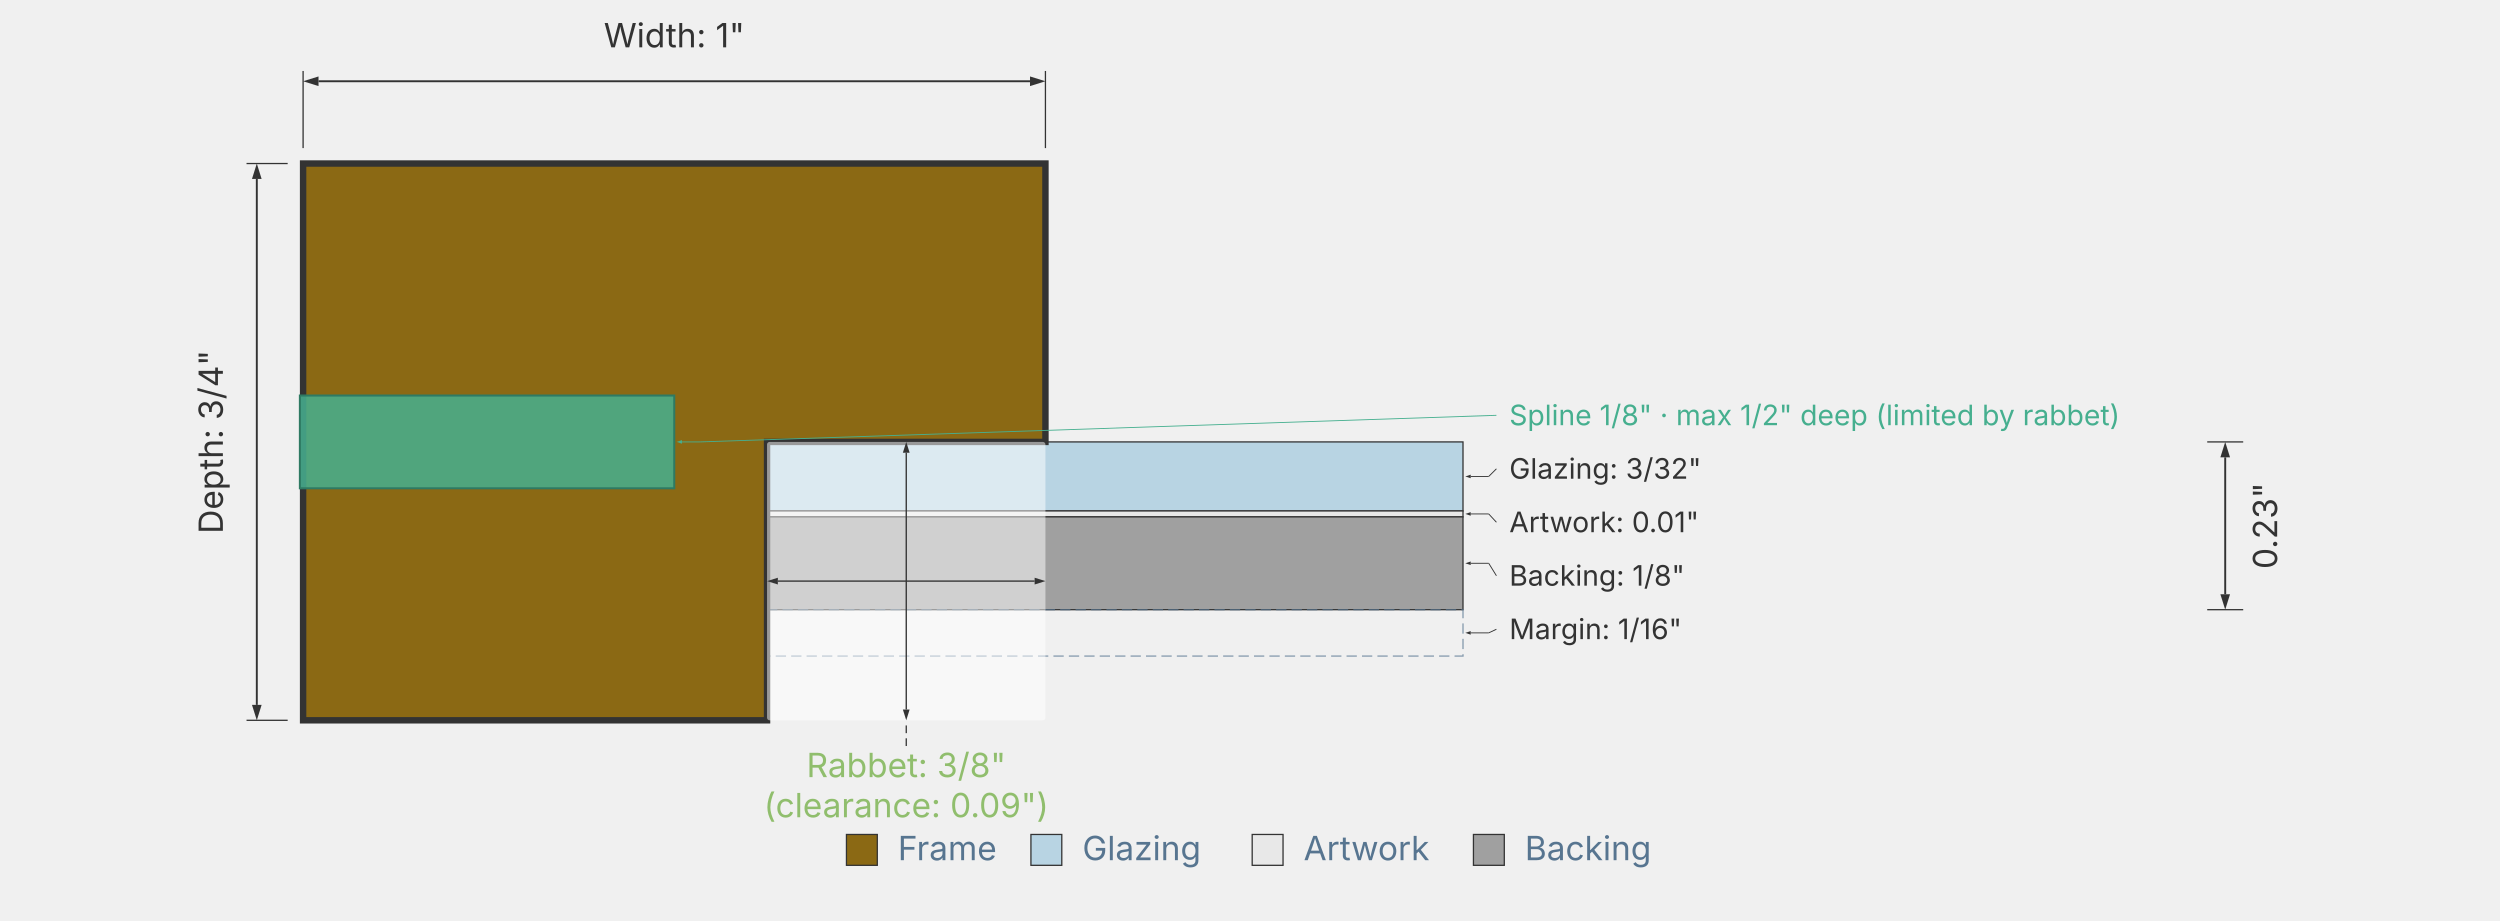
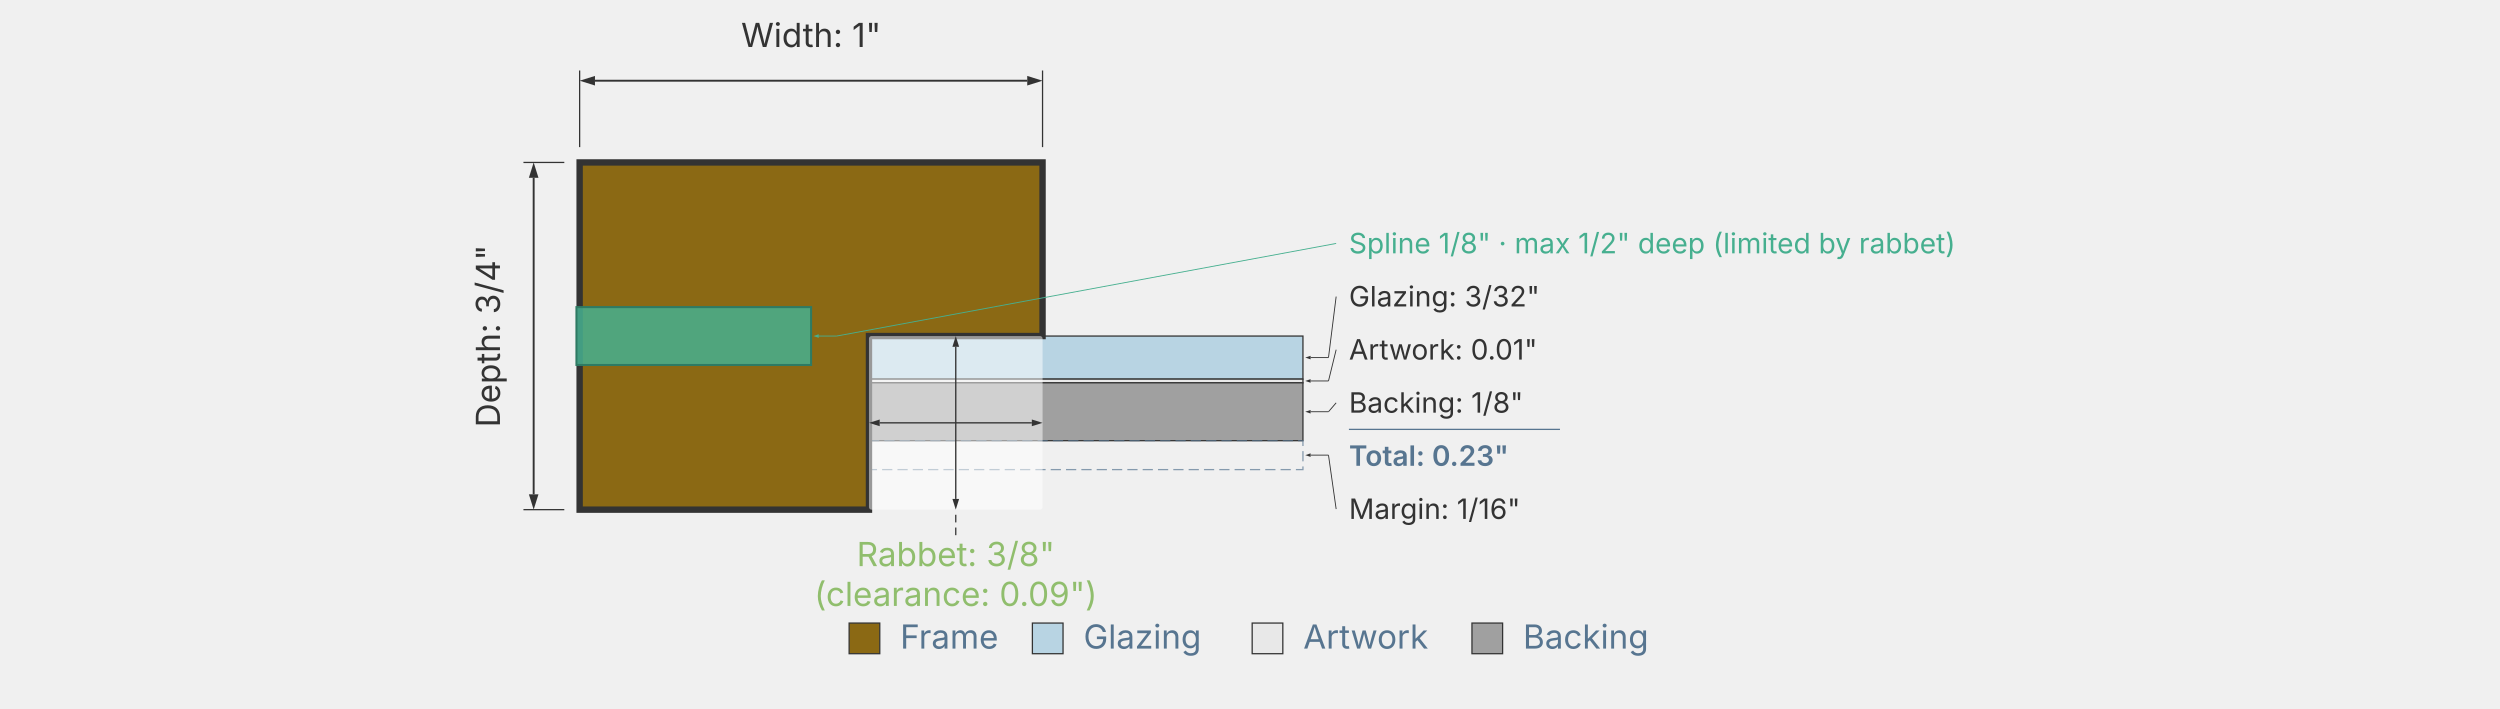
- <svg xmlns="http://www.w3.org/2000/svg" viewBox="-86.15 112.93 972.30 358.13">
-   <g id="section-content" transform="translate(-86.15, 0)">
+ <svg xmlns="http://www.w3.org/2000/svg" viewBox="-89.40 153.23 978.80 277.53">
+   <g id="section-content" transform="translate(-89.40, 0)">
    <g id="section-geometry">
-       <rect x="298.32" y="284.80" width="270.67" height="26.85" stroke="#333333" stroke-width="0.5" fill="#B8D4E3" />
-       <rect x="298.32" y="311.65" width="270.67" height="2.31" stroke="#333333" stroke-width="0.5" fill="#E8E8E8" />
-       <rect x="298.32" y="313.96" width="270.67" height="36.09" stroke="#333333" stroke-width="0.5" fill="#A0A0A0" />
-       <rect x="298.32" y="350.05" width="270.67" height="18.04" stroke="#577590" stroke-width="0.5" stroke-dasharray="4,2" fill="none" opacity="0.7" />
-       <polygon points="117.88,176.53 406.59,176.53 406.59,284.80 298.32,284.80 298.32,393.07 117.88,393.07" stroke="#333333" stroke-width="2.5" fill="#8B6914" />
+       <rect x="340.22" y="284.80" width="169.91" height="16.86" stroke="#333333" stroke-width="0.5" fill="#B8D4E3" />
+       <rect x="340.22" y="301.66" width="169.91" height="1.45" stroke="#333333" stroke-width="0.5" fill="#E8E8E8" />
+       <rect x="340.22" y="303.11" width="169.91" height="22.66" stroke="#333333" stroke-width="0.5" fill="#A0A0A0" />
+       <rect x="340.22" y="325.76" width="169.91" height="11.33" stroke="#577590" stroke-width="0.5" stroke-dasharray="4,2" fill="none" opacity="0.7" />
+       <polygon points="226.94,216.83 408.18,216.83 408.18,284.80 340.22,284.80 340.22,352.77 226.94,352.77" stroke="#333333" stroke-width="2.5" fill="#8B6914" />
      <g id="spline-slots">
-         <path d="M116.63,266.76 L262.23,266.76 L262.23,302.84 L116.63,302.84 Z" fill="#46af8f" fill-opacity="0.85" stroke="#2e7a63" stroke-width="0.8" />
+         <path d="M225.69,273.47 L317.56,273.47 L317.56,296.13 L225.69,296.13 Z" fill="#46af8f" fill-opacity="0.85" stroke="#2e7a63" stroke-width="0.8" />
      </g>
    </g>
    <g id="section-dimensions">
-       <line x1="111.88" y1="176.53" x2="95.88" y2="176.53" stroke="#333333" stroke-width="0.5" />
-       <line x1="111.88" y1="393.07" x2="95.88" y2="393.07" stroke="#333333" stroke-width="0.5" />
-       <polygon points="99.88,176.53 98.00,182.53 101.75,182.53" fill="#333333" data-arrow="true" />
-       <line x1="99.88" y1="182.53" x2="99.88" y2="387.07" stroke="#333333" stroke-width="0.75" />
-       <polygon points="99.88,393.07 101.75,387.07 98.00,387.07" fill="#333333" data-arrow="true" />
-       <text x="86.68" y="284.80" fill="#333333" font-family="Inter, system-ui, -apple-system, sans-serif" font-size="13px" text-anchor="middle" transform="rotate(-90 86.68 284.80)">Depth: 3/4"</text>
-       <line x1="117.88" y1="170.53" x2="117.88" y2="140.53" stroke="#333333" stroke-width="0.5" />
-       <line x1="406.59" y1="170.53" x2="406.59" y2="140.53" stroke="#333333" stroke-width="0.5" />
-       <polygon points="117.88,144.53 123.88,146.41 123.88,142.66" fill="#333333" data-arrow="true" />
-       <line x1="123.88" y1="144.53" x2="400.59" y2="144.53" stroke="#333333" stroke-width="0.75" />
-       <polygon points="406.59,144.53 400.59,142.66 400.59,146.41" fill="#333333" data-arrow="true" />
-       <text transform="translate(262.23, 131.33)" fill="#333333" font-family="Inter, system-ui, -apple-system, sans-serif" font-size="13px" text-anchor="middle">Width: 1"</text>
-       <rect x="298.32" y="284.80" width="108.27" height="108.27" fill="#FFFFFF" fill-opacity="0.5" stroke="none" rx="1" />
-       <polygon points="298.32,338.93 302.52,340.25 302.52,337.62" fill="#333333" data-arrow="true" />
-       <line x1="302.52" y1="338.93" x2="402.39" y2="338.93" stroke="#333333" stroke-width="0.525" />
-       <polygon points="406.59,338.93 402.39,337.62 402.39,340.25" fill="#333333" data-arrow="true" />
-       <polygon points="352.46,284.80 351.14,289.00 353.77,289.00" fill="#333333" data-arrow="true" />
-       <line x1="352.46" y1="289.00" x2="352.46" y2="388.87" stroke="#333333" stroke-width="0.525" />
-       <polygon points="352.46,393.07 353.77,388.87 351.14,388.87" fill="#333333" data-arrow="true" />
-       <polygon points="263.13,284.80 265.23,285.50 265.23,284.10" fill="#46af8f" data-arrow="true" />
-       <line x1="265.23" y1="284.80" x2="272.23" y2="284.80" stroke="#46af8f" stroke-width="0.35" />
-       <line x1="272.23" y1="284.80" x2="581.99" y2="274.45" stroke="#46af8f" stroke-width="0.35" />
-       <text transform="translate(586.99, 278.31)" fill="#46af8f" font-family="Inter, system-ui, -apple-system, sans-serif" font-size="11.0px">Spline 1/8" · max 1/2" deep (limited by rabbet)</text>
-       <polygon points="569.89,298.23 571.99,298.93 571.99,297.53" fill="#333333" data-arrow="true" />
-       <line x1="571.99" y1="298.23" x2="578.99" y2="298.23" stroke="#333333" stroke-width="0.35" />
-       <line x1="578.99" y1="298.23" x2="581.99" y2="295.25" stroke="#333333" stroke-width="0.35" />
-       <text transform="translate(586.99, 299.11)" fill="#333333" font-family="Inter, system-ui, -apple-system, sans-serif" font-size="11.0px">Glazing: 3/32"</text>
-       <polygon points="569.89,312.81 571.99,313.51 571.99,312.11" fill="#333333" data-arrow="true" />
-       <line x1="571.99" y1="312.81" x2="578.99" y2="312.81" stroke="#333333" stroke-width="0.35" />
-       <line x1="578.99" y1="312.81" x2="581.99" y2="316.05" stroke="#333333" stroke-width="0.35" />
-       <text transform="translate(586.99, 319.91)" fill="#333333" font-family="Inter, system-ui, -apple-system, sans-serif" font-size="11.0px">Artwork: 0.01"</text>
-       <polygon points="569.89,332.00 571.99,332.70 571.99,331.30" fill="#333333" data-arrow="true" />
-       <line x1="571.99" y1="332.00" x2="578.99" y2="332.00" stroke="#333333" stroke-width="0.35" />
-       <line x1="578.99" y1="332.00" x2="581.99" y2="336.85" stroke="#333333" stroke-width="0.35" />
-       <text transform="translate(586.99, 340.71)" fill="#333333" font-family="Inter, system-ui, -apple-system, sans-serif" font-size="11.0px">Backing: 1/8"</text>
-       <polygon points="569.89,359.07 571.99,359.77 571.99,358.37" fill="#333333" data-arrow="true" />
-       <line x1="571.99" y1="359.07" x2="578.99" y2="359.07" stroke="#333333" stroke-width="0.35" />
-       <line x1="578.99" y1="359.07" x2="581.99" y2="357.65" stroke="#333333" stroke-width="0.35" />
-       <text transform="translate(586.99, 361.51)" fill="#333333" font-family="Inter, system-ui, -apple-system, sans-serif" font-size="11.0px">Margin: 1/16"</text>
-       <line x1="858.43" y1="284.80" x2="872.43" y2="284.80" stroke="#333333" stroke-width="0.5" />
-       <line x1="858.43" y1="350.05" x2="872.43" y2="350.05" stroke="#333333" stroke-width="0.5" />
-       <polygon points="865.43,284.80 863.55,290.80 867.30,290.80" fill="#333333" data-arrow="true" />
-       <line x1="865.43" y1="290.80" x2="865.43" y2="344.05" stroke="#333333" stroke-width="0.75" />
-       <polygon points="865.43,350.05 867.30,344.05 863.55,344.05" fill="#333333" data-arrow="true" />
-       <text x="885.63" y="317.42" fill="#333333" font-family="Inter, system-ui, -apple-system, sans-serif" font-size="13px" text-anchor="middle" transform="rotate(-90 885.63 317.42)">0.23"</text>
-       <line x1="352.46" y1="395.07" x2="352.46" y2="403.07" stroke="#333333" stroke-width="0.5" stroke-dasharray="3,2" />
-       <text transform="translate(352.46, 415.17)" fill="#90be6d" font-family="Inter, system-ui, -apple-system, sans-serif" font-size="13px" text-anchor="middle">Rabbet: 3/8"</text>
-       <text transform="translate(352.46, 430.77)" fill="#90be6d" font-family="Inter, system-ui, -apple-system, sans-serif" font-size="13px" text-anchor="middle">(clearance: 0.09")</text>
+       <line x1="220.94" y1="216.83" x2="204.94" y2="216.83" stroke="#333333" stroke-width="0.5" />
+       <line x1="220.94" y1="352.77" x2="204.94" y2="352.77" stroke="#333333" stroke-width="0.5" />
+       <polygon points="208.94,216.83 207.07,222.83 210.82,222.83" fill="#333333" data-arrow="true" />
+       <line x1="208.94" y1="222.83" x2="208.94" y2="346.77" stroke="#333333" stroke-width="0.75" />
+       <polygon points="208.94,352.77 210.82,346.77 207.07,346.77" fill="#333333" data-arrow="true" />
+       <text x="195.74" y="284.80" fill="#333333" font-family="Inter, system-ui, -apple-system, sans-serif" font-size="13px" text-anchor="middle" transform="rotate(-90 195.74 284.80)">Depth: 3/4"</text>
+       <line x1="226.94" y1="210.83" x2="226.94" y2="180.83" stroke="#333333" stroke-width="0.5" />
+       <line x1="408.18" y1="210.83" x2="408.18" y2="180.83" stroke="#333333" stroke-width="0.5" />
+       <polygon points="226.94,184.83 232.94,186.71 232.94,182.96" fill="#333333" data-arrow="true" />
+       <line x1="232.94" y1="184.83" x2="402.18" y2="184.83" stroke="#333333" stroke-width="0.75" />
+       <polygon points="408.18,184.83 402.18,182.96 402.18,186.71" fill="#333333" data-arrow="true" />
+       <text transform="translate(317.56, 171.63)" fill="#333333" font-family="Inter, system-ui, -apple-system, sans-serif" font-size="13px" text-anchor="middle">Width: 1"</text>
+       <rect x="340.22" y="284.80" width="67.97" height="67.97" fill="#FFFFFF" fill-opacity="0.5" stroke="none" rx="1" />
+       <polygon points="340.22,318.78 344.42,320.10 344.42,317.47" fill="#333333" data-arrow="true" />
+       <line x1="344.42" y1="318.78" x2="403.98" y2="318.78" stroke="#333333" stroke-width="0.525" />
+       <polygon points="408.18,318.78 403.98,317.47 403.98,320.10" fill="#333333" data-arrow="true" />
+       <polygon points="374.20,284.80 372.89,289.00 375.51,289.00" fill="#333333" data-arrow="true" />
+       <line x1="374.20" y1="289.00" x2="374.20" y2="348.57" stroke="#333333" stroke-width="0.525" />
+       <polygon points="374.20,352.77 375.51,348.57 372.89,348.57" fill="#333333" data-arrow="true" />
+       <polygon points="318.46,284.80 320.56,285.50 320.56,284.10" fill="#46af8f" data-arrow="true" />
+       <line x1="320.56" y1="284.80" x2="327.56" y2="284.80" stroke="#46af8f" stroke-width="0.35" />
+       <line x1="327.56" y1="284.80" x2="523.13" y2="248.54" stroke="#46af8f" stroke-width="0.35" />
+       <text transform="translate(528.13, 252.41)" fill="#46af8f" font-family="Inter, system-ui, -apple-system, sans-serif" font-size="11.0px">Spline 1/8" · max 1/2" deep (limited by rabbet)</text>
+       <polygon points="511.03,293.23 513.13,293.93 513.13,292.53" fill="#333333" data-arrow="true" />
+       <line x1="513.13" y1="293.23" x2="520.13" y2="293.23" stroke="#333333" stroke-width="0.35" />
+       <line x1="520.13" y1="293.23" x2="523.13" y2="269.34" stroke="#333333" stroke-width="0.35" />
+       <text transform="translate(528.13, 273.21)" fill="#333333" font-family="Inter, system-ui, -apple-system, sans-serif" font-size="11.0px">Glazing: 3/32"</text>
+       <polygon points="511.03,302.38 513.13,303.08 513.13,301.68" fill="#333333" data-arrow="true" />
+       <line x1="513.13" y1="302.38" x2="520.13" y2="302.38" stroke="#333333" stroke-width="0.35" />
+       <line x1="520.13" y1="302.38" x2="523.13" y2="290.14" stroke="#333333" stroke-width="0.35" />
+       <text transform="translate(528.13, 294.01)" fill="#333333" font-family="Inter, system-ui, -apple-system, sans-serif" font-size="11.0px">Artwork: 0.01"</text>
+       <polygon points="511.03,314.43 513.13,315.13 513.13,313.73" fill="#333333" data-arrow="true" />
+       <line x1="513.13" y1="314.43" x2="520.13" y2="314.43" stroke="#333333" stroke-width="0.35" />
+       <line x1="520.13" y1="314.43" x2="523.13" y2="310.94" stroke="#333333" stroke-width="0.35" />
+       <text transform="translate(528.13, 314.81)" fill="#333333" font-family="Inter, system-ui, -apple-system, sans-serif" font-size="11.0px">Backing: 1/8"</text>
+       <line x1="528.13" y1="321.34" x2="610.76" y2="321.34" stroke="#577590" stroke-width="0.5" />
+       <text transform="translate(528.13, 335.61)" fill="#577590" font-family="Inter, system-ui, -apple-system, sans-serif" font-size="11.0px" font-weight="600">Total: 0.23"</text>
+       <polygon points="511.03,331.42 513.13,332.12 513.13,330.72" fill="#333333" data-arrow="true" />
+       <line x1="513.13" y1="331.42" x2="520.13" y2="331.42" stroke="#333333" stroke-width="0.35" />
+       <line x1="520.13" y1="331.42" x2="523.13" y2="352.54" stroke="#333333" stroke-width="0.35" />
+       <text transform="translate(528.13, 356.41)" fill="#333333" font-family="Inter, system-ui, -apple-system, sans-serif" font-size="11.0px">Margin: 1/16"</text>
+       <line x1="374.20" y1="354.77" x2="374.20" y2="362.77" stroke="#333333" stroke-width="0.5" stroke-dasharray="3,2" />
+       <text transform="translate(374.20, 374.87)" fill="#90be6d" font-family="Inter, system-ui, -apple-system, sans-serif" font-size="13px" text-anchor="middle">Rabbet: 3/8"</text>
+       <text transform="translate(374.20, 390.47)" fill="#90be6d" font-family="Inter, system-ui, -apple-system, sans-serif" font-size="13px" text-anchor="middle">(clearance: 0.09")</text>
    </g>
  </g>
  <g id="legend">
-     <rect x="243.05" y="437.47" width="12" height="12" fill="#8B6914" stroke="#333333" stroke-width="0.5" />
-     <text transform="translate(263.05, 447.47)" fill="#577590" font-family="Inter, system-ui, -apple-system, sans-serif" font-size="13px">Frame</text>
-     <rect x="314.80" y="437.47" width="12" height="12" fill="#B8D4E3" stroke="#333333" stroke-width="0.5" />
-     <text transform="translate(334.80, 447.47)" fill="#577590" font-family="Inter, system-ui, -apple-system, sans-serif" font-size="13px">Glazing</text>
-     <rect x="400.85" y="437.47" width="12" height="12" fill="#E8E8E8" stroke="#333333" stroke-width="0.5" />
-     <text transform="translate(420.85, 447.47)" fill="#577590" font-family="Inter, system-ui, -apple-system, sans-serif" font-size="13px">Artwork</text>
-     <rect x="486.90" y="437.47" width="12" height="12" fill="#A0A0A0" stroke="#333333" stroke-width="0.5" />
-     <text transform="translate(506.90, 447.47)" fill="#577590" font-family="Inter, system-ui, -apple-system, sans-serif" font-size="13px">Backing</text>
+     <rect x="243.05" y="397.17" width="12" height="12" fill="#8B6914" stroke="#333333" stroke-width="0.5" />
+     <text transform="translate(263.05, 407.17)" fill="#577590" font-family="Inter, system-ui, -apple-system, sans-serif" font-size="13px">Frame</text>
+     <rect x="314.80" y="397.17" width="12" height="12" fill="#B8D4E3" stroke="#333333" stroke-width="0.5" />
+     <text transform="translate(334.80, 407.17)" fill="#577590" font-family="Inter, system-ui, -apple-system, sans-serif" font-size="13px">Glazing</text>
+     <rect x="400.85" y="397.17" width="12" height="12" fill="#E8E8E8" stroke="#333333" stroke-width="0.5" />
+     <text transform="translate(420.85, 407.17)" fill="#577590" font-family="Inter, system-ui, -apple-system, sans-serif" font-size="13px">Artwork</text>
+     <rect x="486.90" y="397.17" width="12" height="12" fill="#A0A0A0" stroke="#333333" stroke-width="0.5" />
+     <text transform="translate(506.90, 407.17)" fill="#577590" font-family="Inter, system-ui, -apple-system, sans-serif" font-size="13px">Backing</text>
  </g>
</svg>
